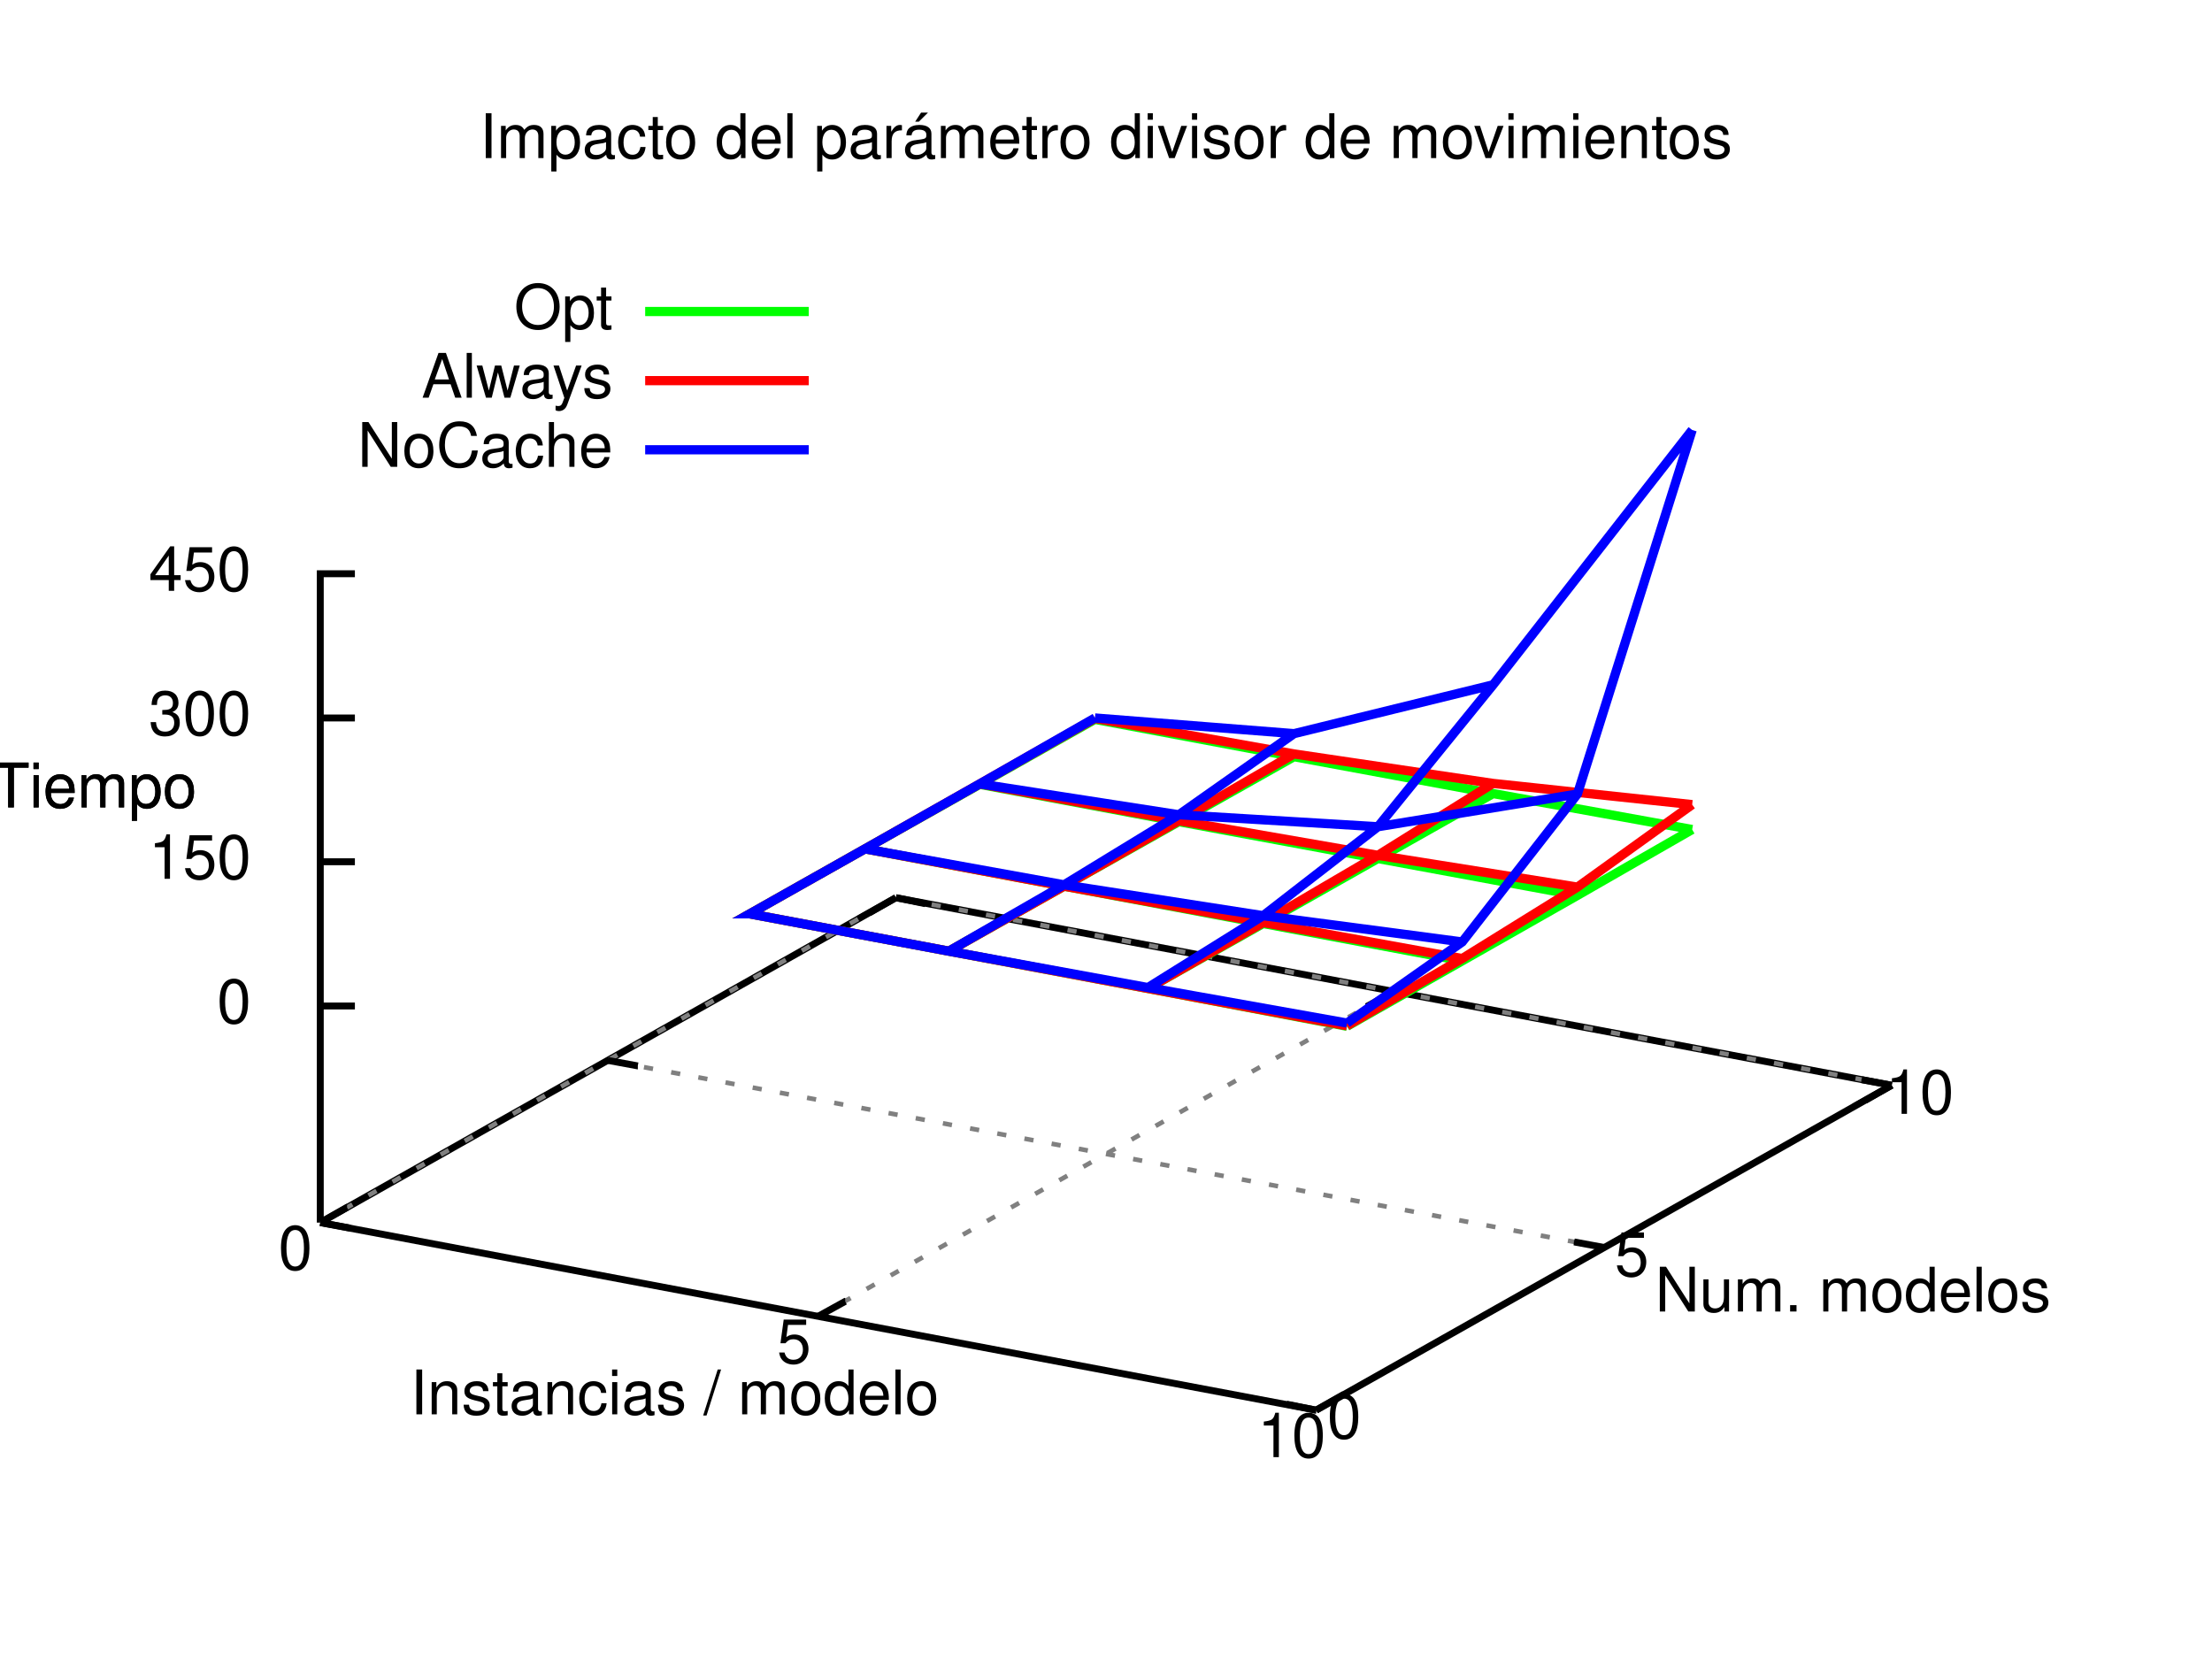
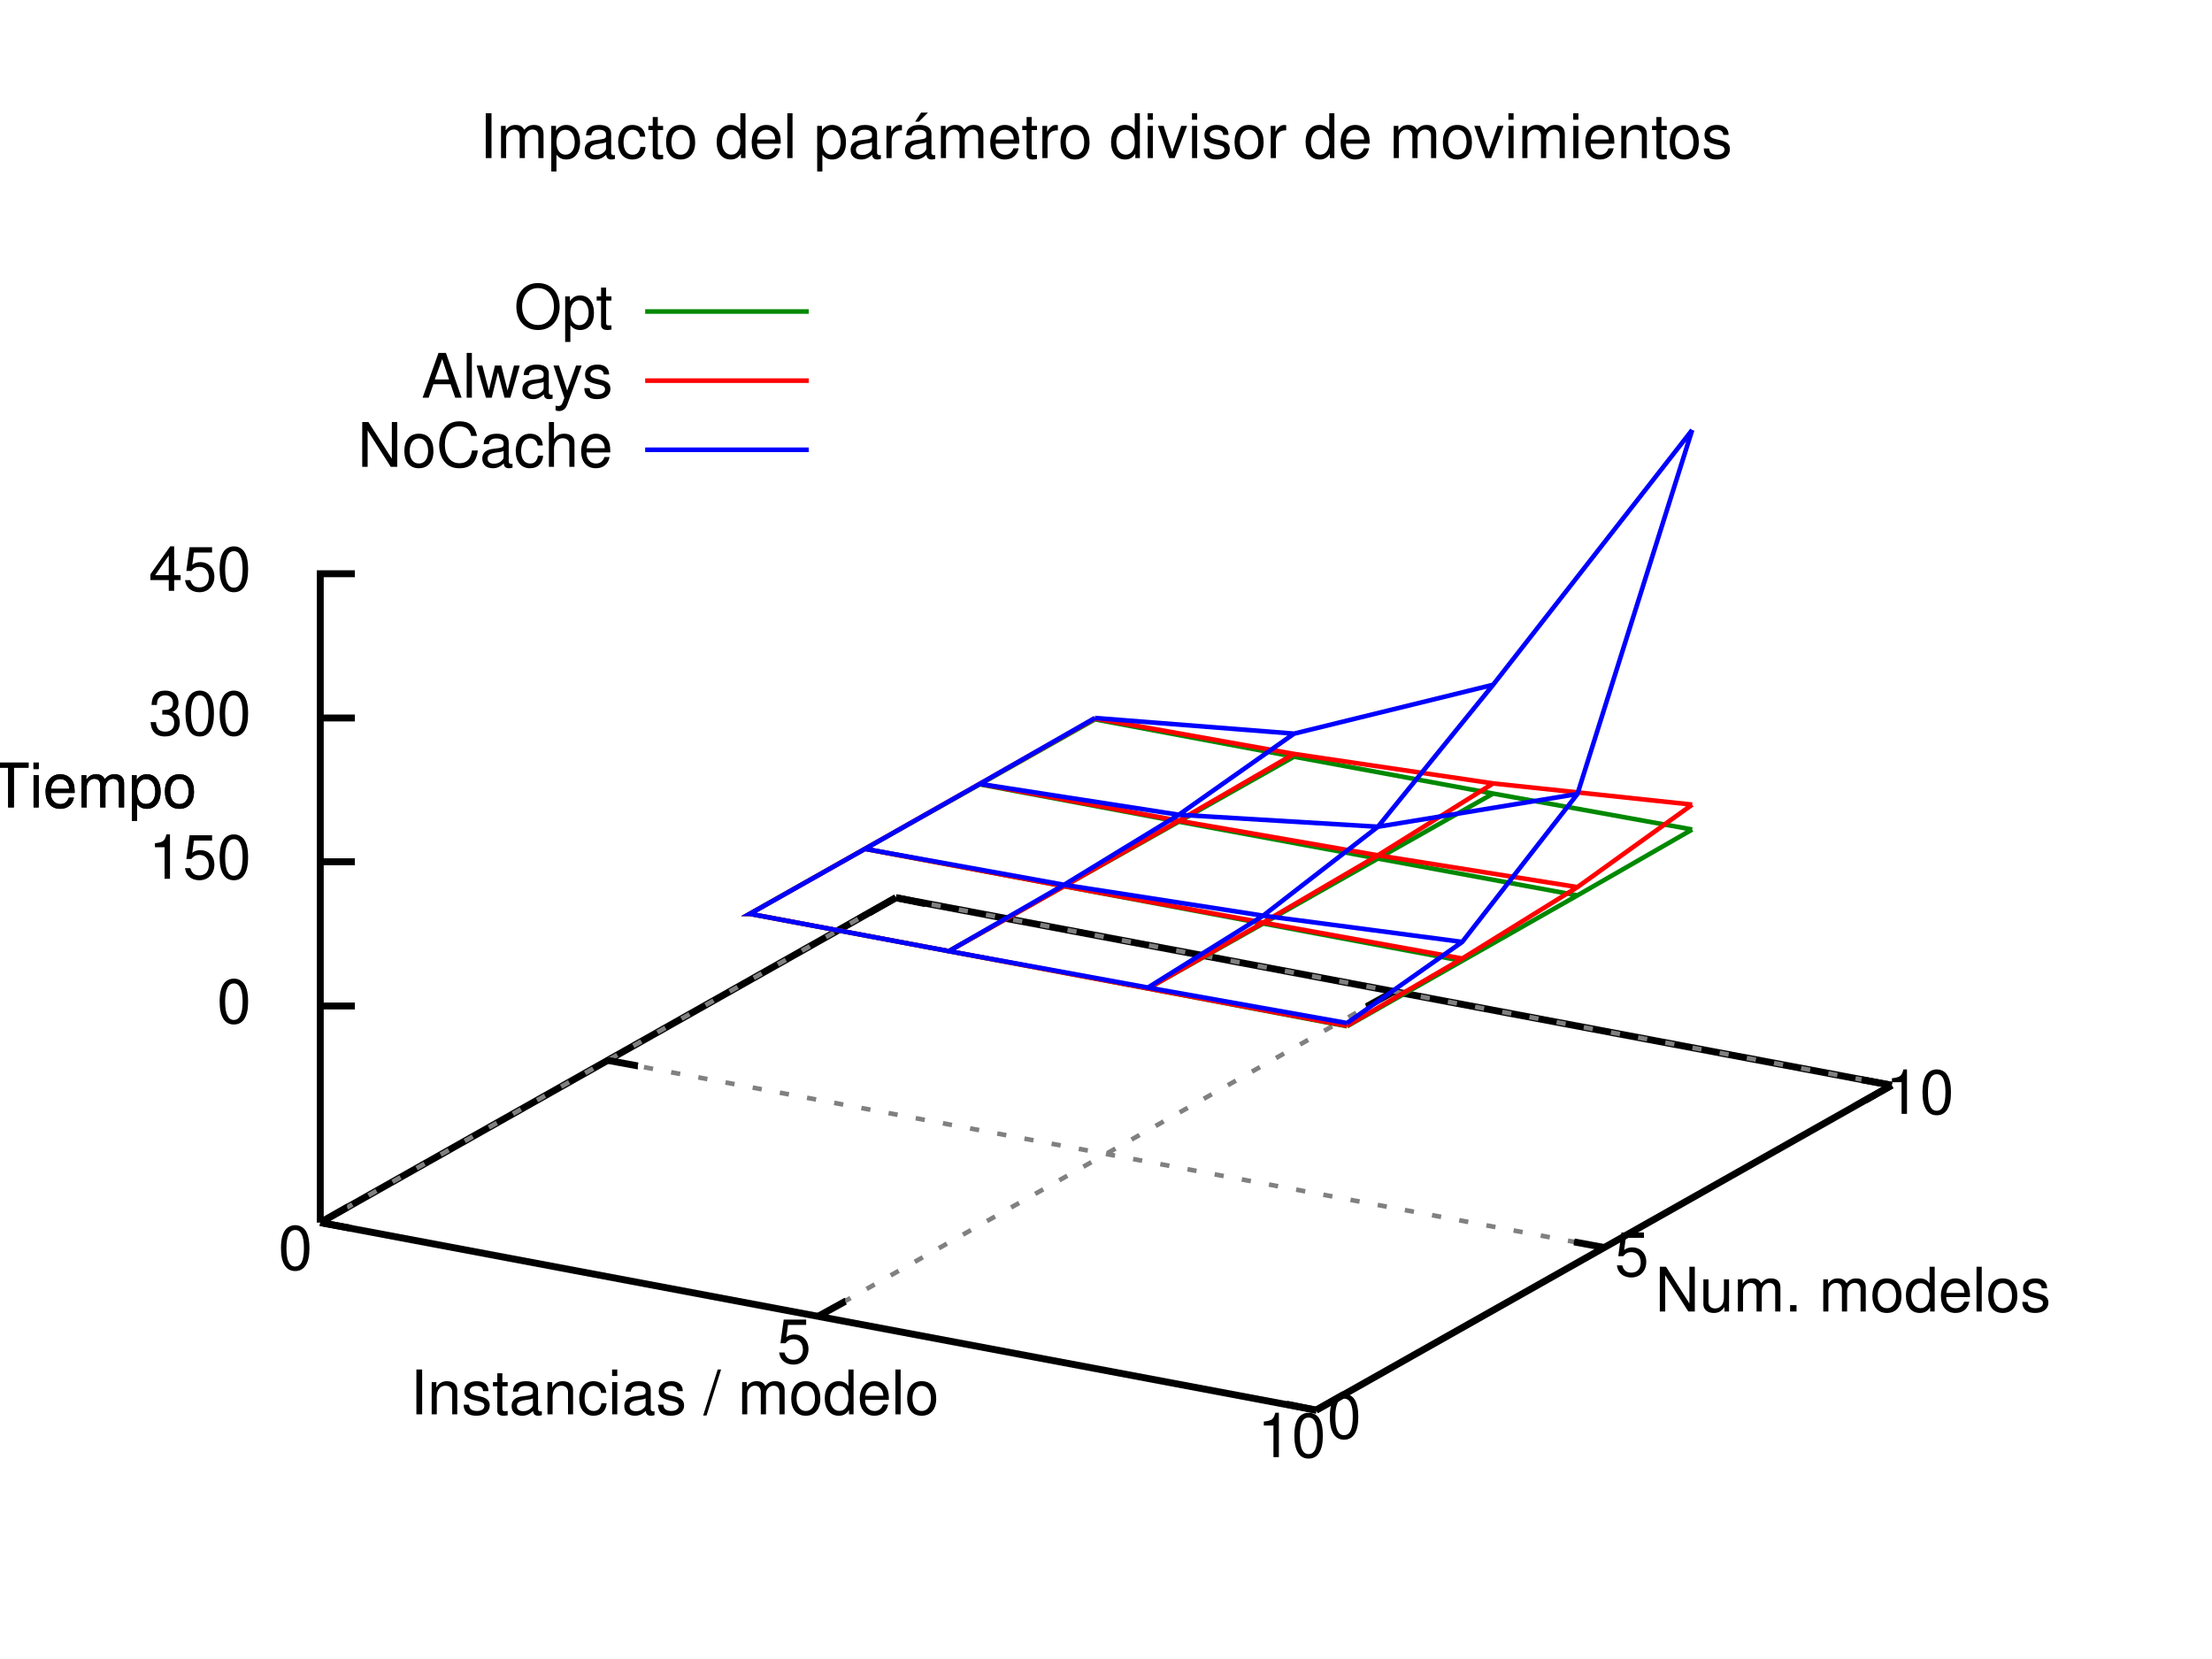
<svg xmlns="http://www.w3.org/2000/svg" xmlns:xlink="http://www.w3.org/1999/xlink" width="480" height="360" viewBox="0 0 480 360">
  <g id="gnuplot_canvas">
    <rect x="0" y="0" width="480" height="360" fill="none" />
    <defs>
      <circle id="gpDot" r="0.5" stroke-width="0.5" />
      <path id="gpPt0" stroke-width="0.267" stroke="currentColor" d="M-1,0 h2 M0,-1 v2" />
      <path id="gpPt1" stroke-width="0.267" stroke="currentColor" d="M-1,-1 L1,1 M1,-1 L-1,1" />
      <path id="gpPt2" stroke-width="0.267" stroke="currentColor" d="M-1,0 L1,0 M0,-1 L0,1 M-1,-1 L1,1 M-1,1 L1,-1" />
      <rect id="gpPt3" stroke-width="0.267" stroke="currentColor" x="-1" y="-1" width="2" height="2" />
      <rect id="gpPt4" stroke-width="0.267" stroke="currentColor" fill="currentColor" x="-1" y="-1" width="2" height="2" />
      <circle id="gpPt5" stroke-width="0.267" stroke="currentColor" cx="0" cy="0" r="1" />
      <use xlink:href="#gpPt5" id="gpPt6" fill="currentColor" stroke="none" />
      <path id="gpPt7" stroke-width="0.267" stroke="currentColor" d="M0,-1.33 L-1.33,0.67 L1.33,0.67 z" />
      <use xlink:href="#gpPt7" id="gpPt8" fill="currentColor" stroke="none" />
      <use xlink:href="#gpPt7" id="gpPt9" stroke="currentColor" transform="rotate(180)" />
      <use xlink:href="#gpPt9" id="gpPt10" fill="currentColor" stroke="none" />
      <use xlink:href="#gpPt3" id="gpPt11" stroke="currentColor" transform="rotate(45)" />
      <use xlink:href="#gpPt11" id="gpPt12" fill="currentColor" stroke="none" />
    </defs>
    <g style="fill:none; color:white; stroke:black; stroke-width:1.50; stroke-linecap:butt; stroke-linejoin:miter">
</g>
    <g style="fill:none; color:black; stroke:currentColor; stroke-width:1.50; stroke-linecap:butt; stroke-linejoin:miter">
      <path stroke="black" d="M69.5,265.3 L194.4,194.8 M410.5,235.5 L194.4,194.8 M69.5,265.3 L69.5,124.5  h0.01" />
    </g>
    <g style="fill:none; color:black; stroke:black; stroke-width:1.00; stroke-linecap:butt; stroke-linejoin:miter">
</g>
    <g style="fill:none; color:gray; stroke:currentColor; stroke-width:1.00; stroke-linecap:butt; stroke-linejoin:miter">
      <path stroke="gray" stroke-dasharray=" 2,4" class="gridline" d="M69.5,265.3 L194.4,194.8  h0.01" />
    </g>
    <g style="fill:none; color:gray; stroke:gray; stroke-width:1.50; stroke-linecap:butt; stroke-linejoin:miter">
</g>
    <g style="fill:none; color:black; stroke:currentColor; stroke-width:1.50; stroke-linecap:butt; stroke-linejoin:miter">
      <path stroke="black" d="M69.5,265.3 L75.3,262.0  h0.01" />
      <g transform="translate(64.1,275.5)" style="stroke:none; fill:black; font-family:Verdana, Helvetica, Arial, sans-serif; font-size:10.00pt; text-anchor:middle">
        <text> 0</text>
      </g>
      <path stroke="black" d="M194.4,194.8 L188.6,198.1  h0.01" />
    </g>
    <g style="fill:none; color:black; stroke:black; stroke-width:1.00; stroke-linecap:butt; stroke-linejoin:miter">
</g>
    <g style="fill:none; color:gray; stroke:currentColor; stroke-width:1.00; stroke-linecap:butt; stroke-linejoin:miter">
      <path stroke="gray" stroke-dasharray=" 2,4" class="gridline" d="M177.6,285.6 L302.4,215.2  h0.01" />
    </g>
    <g style="fill:none; color:gray; stroke:gray; stroke-width:1.50; stroke-linecap:butt; stroke-linejoin:miter">
</g>
    <g style="fill:none; color:black; stroke:currentColor; stroke-width:1.50; stroke-linecap:butt; stroke-linejoin:miter">
      <path stroke="black" d="M177.6,285.6 L183.4,282.4  h0.01" />
      <g transform="translate(172.3,295.8)" style="stroke:none; fill:black; font-family:Verdana, Helvetica, Arial, sans-serif; font-size:10.00pt; text-anchor:middle">
        <text> 5</text>
      </g>
      <path stroke="black" d="M302.4,215.2 L296.6,218.4  h0.01" />
    </g>
    <g style="fill:none; color:black; stroke:black; stroke-width:1.00; stroke-linecap:butt; stroke-linejoin:miter">
</g>
    <g style="fill:none; color:gray; stroke:currentColor; stroke-width:1.00; stroke-linecap:butt; stroke-linejoin:miter">
      <path stroke="gray" stroke-dasharray=" 2,4" class="gridline" d="M285.6,306.0 L410.5,235.5  h0.01" />
    </g>
    <g style="fill:none; color:gray; stroke:gray; stroke-width:1.50; stroke-linecap:butt; stroke-linejoin:miter">
</g>
    <g style="fill:none; color:black; stroke:currentColor; stroke-width:1.50; stroke-linecap:butt; stroke-linejoin:miter">
      <path stroke="black" d="M285.6,306.0 L291.4,302.7  h0.01" />
      <g transform="translate(280.3,316.2)" style="stroke:none; fill:black; font-family:Verdana, Helvetica, Arial, sans-serif; font-size:10.00pt; text-anchor:middle">
        <text> 10</text>
      </g>
      <path stroke="black" d="M410.5,235.5 L404.7,238.8  h0.01" />
    </g>
    <g style="fill:none; color:black; stroke:black; stroke-width:1.00; stroke-linecap:butt; stroke-linejoin:miter">
</g>
    <g style="fill:none; color:gray; stroke:currentColor; stroke-width:1.00; stroke-linecap:butt; stroke-linejoin:miter">
      <path stroke="gray" stroke-dasharray=" 2,4" class="gridline" d="M285.6,306.0 L69.5,265.3  h0.01" />
    </g>
    <g style="fill:none; color:gray; stroke:gray; stroke-width:1.50; stroke-linecap:butt; stroke-linejoin:miter">
</g>
    <g style="fill:none; color:black; stroke:currentColor; stroke-width:1.50; stroke-linecap:butt; stroke-linejoin:miter">
      <path stroke="black" d="M285.6,306.0 L279.2,304.7  h0.01" />
      <g transform="translate(291.7,312.1)" style="stroke:none; fill:black; font-family:Verdana, Helvetica, Arial, sans-serif; font-size:10.00pt; text-anchor:middle">
        <text> 0</text>
      </g>
      <path stroke="black" d="M69.5,265.3 L76.0,266.5  h0.01" />
    </g>
    <g style="fill:none; color:black; stroke:black; stroke-width:1.00; stroke-linecap:butt; stroke-linejoin:miter">
</g>
    <g style="fill:none; color:gray; stroke:currentColor; stroke-width:1.00; stroke-linecap:butt; stroke-linejoin:miter">
      <path stroke="gray" stroke-dasharray=" 2,4" class="gridline" d="M348.1,270.7 L131.9,230.1  h0.01" />
    </g>
    <g style="fill:none; color:gray; stroke:gray; stroke-width:1.50; stroke-linecap:butt; stroke-linejoin:miter">
</g>
    <g style="fill:none; color:black; stroke:currentColor; stroke-width:1.50; stroke-linecap:butt; stroke-linejoin:miter">
      <path stroke="black" d="M348.1,270.7 L341.6,269.5  h0.01" />
      <g transform="translate(354.1,276.9)" style="stroke:none; fill:black; font-family:Verdana, Helvetica, Arial, sans-serif; font-size:10.00pt; text-anchor:middle">
        <text> 5</text>
      </g>
      <path stroke="black" d="M131.9,230.1 L138.4,231.3  h0.01" />
    </g>
    <g style="fill:none; color:black; stroke:black; stroke-width:1.00; stroke-linecap:butt; stroke-linejoin:miter">
</g>
    <g style="fill:none; color:gray; stroke:currentColor; stroke-width:1.00; stroke-linecap:butt; stroke-linejoin:miter">
      <path stroke="gray" stroke-dasharray=" 2,4" class="gridline" d="M410.5,235.5 L194.4,194.8  h0.01" />
    </g>
    <g style="fill:none; color:gray; stroke:gray; stroke-width:1.50; stroke-linecap:butt; stroke-linejoin:miter">
</g>
    <g style="fill:none; color:black; stroke:currentColor; stroke-width:1.50; stroke-linecap:butt; stroke-linejoin:miter">
      <path stroke="black" d="M410.5,235.5 L404.0,234.3  h0.01" />
      <g transform="translate(416.6,241.7)" style="stroke:none; fill:black; font-family:Verdana, Helvetica, Arial, sans-serif; font-size:10.00pt; text-anchor:middle">
        <text> 10</text>
      </g>
      <path stroke="black" d="M194.4,194.8 L200.8,196.1 M69.5,218.3 L77.0,218.3  h0.01" />
      <g transform="translate(54.5,222.0)" style="stroke:none; fill:black; font-family:Verdana, Helvetica, Arial, sans-serif; font-size:10.00pt; text-anchor:end">
        <text> 0</text>
      </g>
      <path stroke="black" d="M69.5,187.0 L77.0,187.0  h0.01" />
      <g transform="translate(54.5,190.7)" style="stroke:none; fill:black; font-family:Verdana, Helvetica, Arial, sans-serif; font-size:10.00pt; text-anchor:end">
        <text> 150</text>
      </g>
      <path stroke="black" d="M69.5,155.8 L77.0,155.8  h0.01" />
      <g transform="translate(54.5,159.5)" style="stroke:none; fill:black; font-family:Verdana, Helvetica, Arial, sans-serif; font-size:10.00pt; text-anchor:end">
        <text> 300</text>
      </g>
      <path stroke="black" d="M69.5,124.5 L77.0,124.5  h0.01" />
      <g transform="translate(54.5,128.2)" style="stroke:none; fill:black; font-family:Verdana, Helvetica, Arial, sans-serif; font-size:10.00pt; text-anchor:end">
        <text> 450</text>
      </g>
      <g transform="translate(20.5,175.2)" style="stroke:none; fill:black; font-family:Verdana, Helvetica, Arial, sans-serif; font-size:10.00pt; text-anchor:middle">
        <text>Tiempo</text>
      </g>
      <g transform="translate(240.0,34.3)" style="stroke:none; fill:black; font-family:Verdana, Helvetica, Arial, sans-serif; font-size:10.00pt; text-anchor:middle">
        <text>Impacto del parámetro divisor de movimientos</text>
      </g>
    </g>
    <g id="gnuplot_plot_1">
      <g transform="translate(133.0,71.3)" style="stroke:none; fill:black; font-family:Verdana, Helvetica, Arial, sans-serif; font-size:10.00pt; text-anchor:end">
        <text>Opt</text>
      </g>
-       <g style="fill:none; color:white; stroke:black; stroke-width:2.00; stroke-linecap:butt; stroke-linejoin:miter">
+       <g style="fill:none; color:white; stroke:black; stroke-width:1.00; stroke-linecap:butt; stroke-linejoin:miter">
</g>
-       <g style="fill:none; color:red; stroke:currentColor; stroke-width:2.00; stroke-linecap:butt; stroke-linejoin:miter">
-         <path stroke="rgb(  0, 255,   0)" d="M140.0,67.6 L175.5,67.6 M237.6,156.1 L280.8,164.2 L324.0,172.2 L367.2,180.0 M212.6,170.2 L255.8,178.3    L299.0,186.3 L342.3,194.3 M187.7,184.2 L230.9,192.3 L274.1,200.4 L317.3,208.5 M162.7,198.3 L205.9,206.4    L249.1,214.5 L292.3,222.7 M367.2,180.0 L342.3,194.3 L317.3,208.5 L292.3,222.7 M324.0,172.2 L299.0,186.3    L274.1,200.4 L249.1,214.5 M280.8,164.2 L255.8,178.3 L230.9,192.3 L205.9,206.4 M237.6,156.1 L212.6,170.2    L187.7,184.2 L162.7,198.3  h0.01" />
+       <g style="fill:none; color:red; stroke:currentColor; stroke-width:1.00; stroke-linecap:butt; stroke-linejoin:miter">
+         <path stroke="rgb(  0, 136,   0)" d="M140.0,67.6 L175.5,67.6 M237.6,156.1 L280.8,164.2 L324.0,172.2 L367.2,180.0 M212.6,170.2 L255.8,178.3    L299.0,186.3 L342.3,194.3 M187.7,184.2 L230.9,192.3 L274.1,200.4 L317.3,208.5 M162.7,198.3 L205.9,206.4    L249.1,214.5 L292.3,222.7 M367.2,180.0 L342.3,194.3 L317.3,208.5 L292.3,222.7 M324.0,172.2 L299.0,186.3    L274.1,200.4 L249.1,214.5 M280.8,164.2 L255.8,178.3 L230.9,192.3 L205.9,206.4 M237.6,156.1 L212.6,170.2    L187.7,184.2 L162.7,198.3  h0.01" />
      </g>
    </g>
    <g id="gnuplot_plot_2">
      <g transform="translate(133.0,86.3)" style="stroke:none; fill:black; font-family:Verdana, Helvetica, Arial, sans-serif; font-size:10.00pt; text-anchor:end">
        <text>Always</text>
      </g>
-       <g style="fill:none; color:red; stroke:currentColor; stroke-width:2.00; stroke-linecap:butt; stroke-linejoin:miter">
+       <g style="fill:none; color:red; stroke:currentColor; stroke-width:1.00; stroke-linecap:butt; stroke-linejoin:miter">
        <path stroke="rgb(255,   0,   0)" d="M140.0,82.6 L175.5,82.6 M237.6,155.9 L280.8,163.6 L324.0,170.0 L367.2,174.6 M212.6,170.1 L255.8,178.1    L299.0,185.6 L342.3,192.5 M187.7,184.2 L230.9,192.3 L274.1,200.2 L317.3,208.0 M162.7,198.3 L205.9,206.4    L249.1,214.5 L292.3,222.6 M367.2,174.6 L342.3,192.5 L317.3,208.0 L292.3,222.6 M324.0,170.0 L299.0,185.6    L274.1,200.2 L249.1,214.5 M280.8,163.6 L255.8,178.1 L230.9,192.3 L205.9,206.4 M237.6,155.9 L212.6,170.1    L187.7,184.2 L162.7,198.3  h0.01" />
      </g>
    </g>
    <g id="gnuplot_plot_3">
      <g transform="translate(133.0,101.3)" style="stroke:none; fill:black; font-family:Verdana, Helvetica, Arial, sans-serif; font-size:10.00pt; text-anchor:end">
        <text>NoCache</text>
      </g>
-       <g style="fill:none; color:red; stroke:currentColor; stroke-width:2.00; stroke-linecap:butt; stroke-linejoin:miter">
+       <g style="fill:none; color:red; stroke:currentColor; stroke-width:1.00; stroke-linecap:butt; stroke-linejoin:miter">
        <path stroke="rgb(  0,   0, 255)" d="M140.0,97.6 L175.5,97.6 M237.6,155.8 L280.8,159.2 L324.0,148.6 L367.2,93.3 M212.6,170.1 L255.8,176.8    L299.0,179.4 L342.3,172.3 M187.7,184.2 L230.9,192.0 L274.1,198.7 L317.3,204.4 M162.7,198.3 L205.9,206.4    L249.1,214.3 L292.3,222.0 M367.2,93.3 L342.3,172.3 L317.3,204.4 L292.3,222.0 M324.0,148.6 L299.0,179.4    L274.1,198.7 L249.1,214.3 M280.8,159.2 L255.8,176.8 L230.9,192.0 L205.9,206.4 M237.6,155.8 L212.6,170.1    L187.7,184.2 L162.7,198.3  h0.01" />
      </g>
    </g>
    <g style="fill:none; color:white; stroke:rgb(  0,   0, 255); stroke-width:1.50; stroke-linecap:butt; stroke-linejoin:miter">
</g>
    <g style="fill:none; color:black; stroke:currentColor; stroke-width:1.50; stroke-linecap:butt; stroke-linejoin:miter">
      <path stroke="black" d="M410.5,235.5 L285.6,306.0 M69.5,265.3 L285.6,306.0  h0.01" />
      <g transform="translate(146.4,306.9)" style="stroke:none; fill:black; font-family:Verdana, Helvetica, Arial, sans-serif; font-size:10.00pt; text-anchor:middle">
        <text>Instancias / modelo</text>
      </g>
      <g transform="translate(402.1,284.6)" style="stroke:none; fill:black; font-family:Verdana, Helvetica, Arial, sans-serif; font-size:10.00pt; text-anchor:middle">
        <text>Num. modelos</text>
      </g>
      <g transform="translate(20.5,175.2)" style="stroke:none; fill:black; font-family:Verdana, Helvetica, Arial, sans-serif; font-size:10.00pt; text-anchor:middle">
        <text>Tiempo</text>
      </g>
    </g>
  </g>
</svg>
